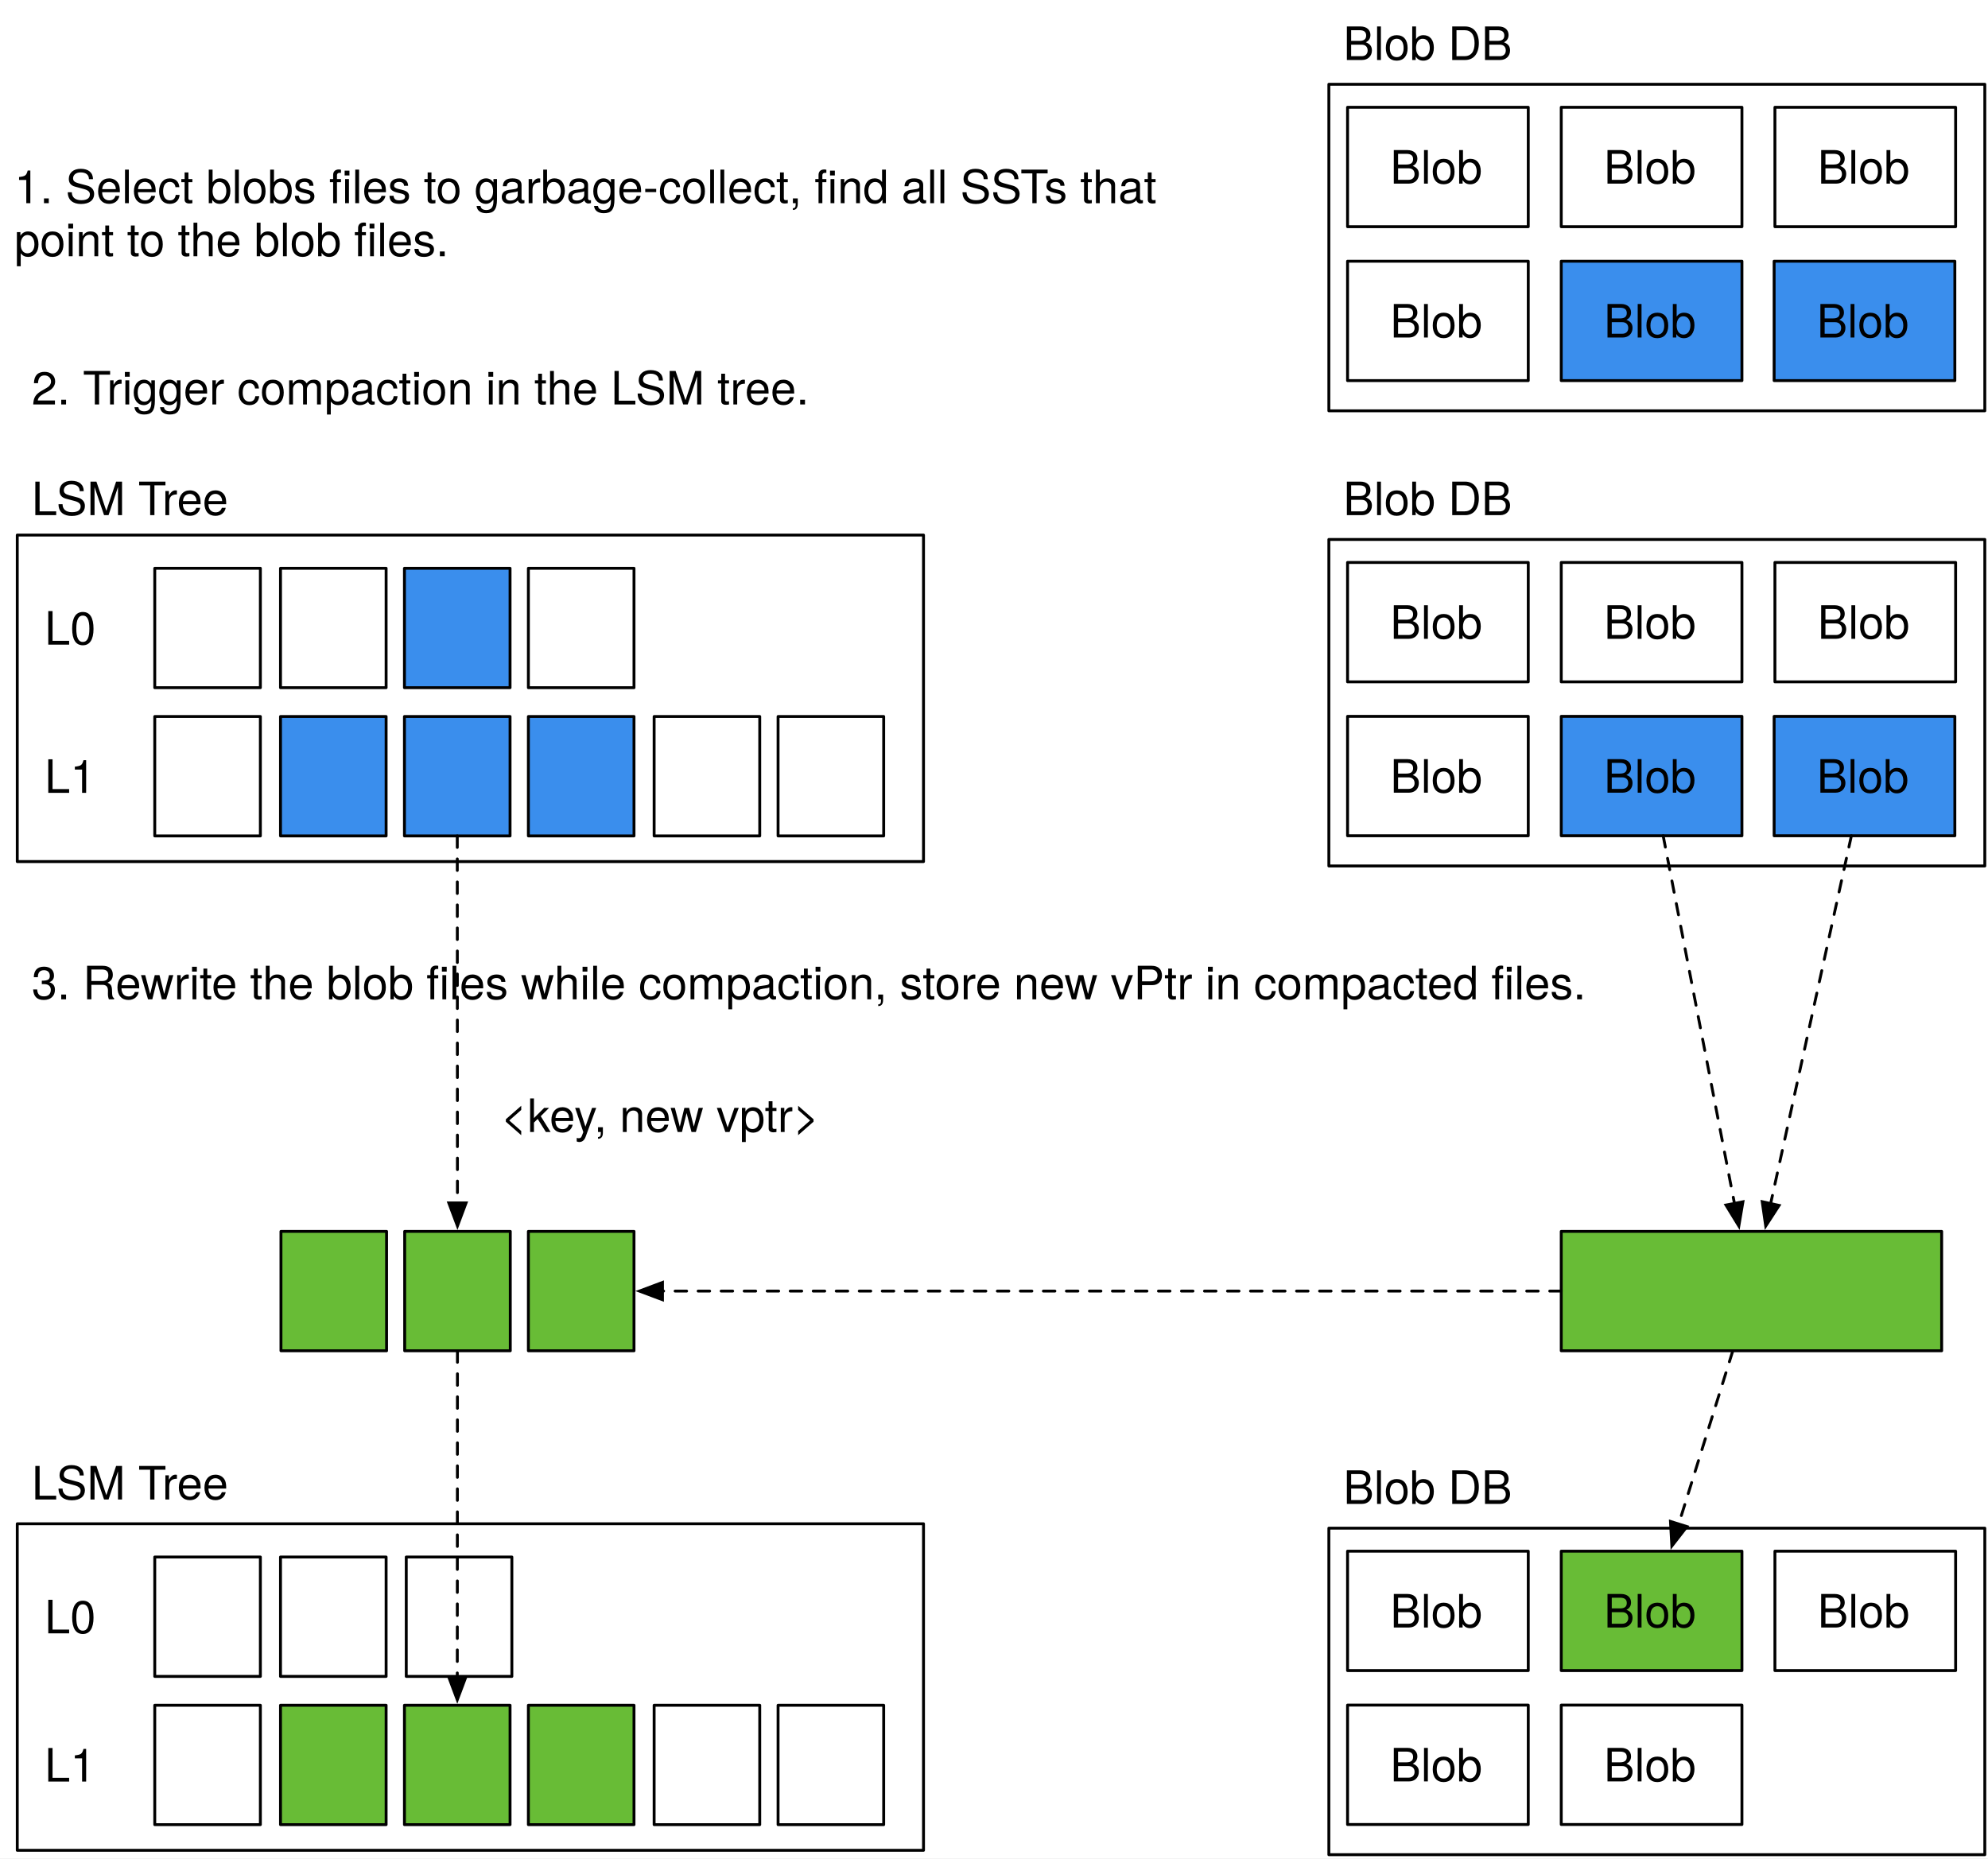
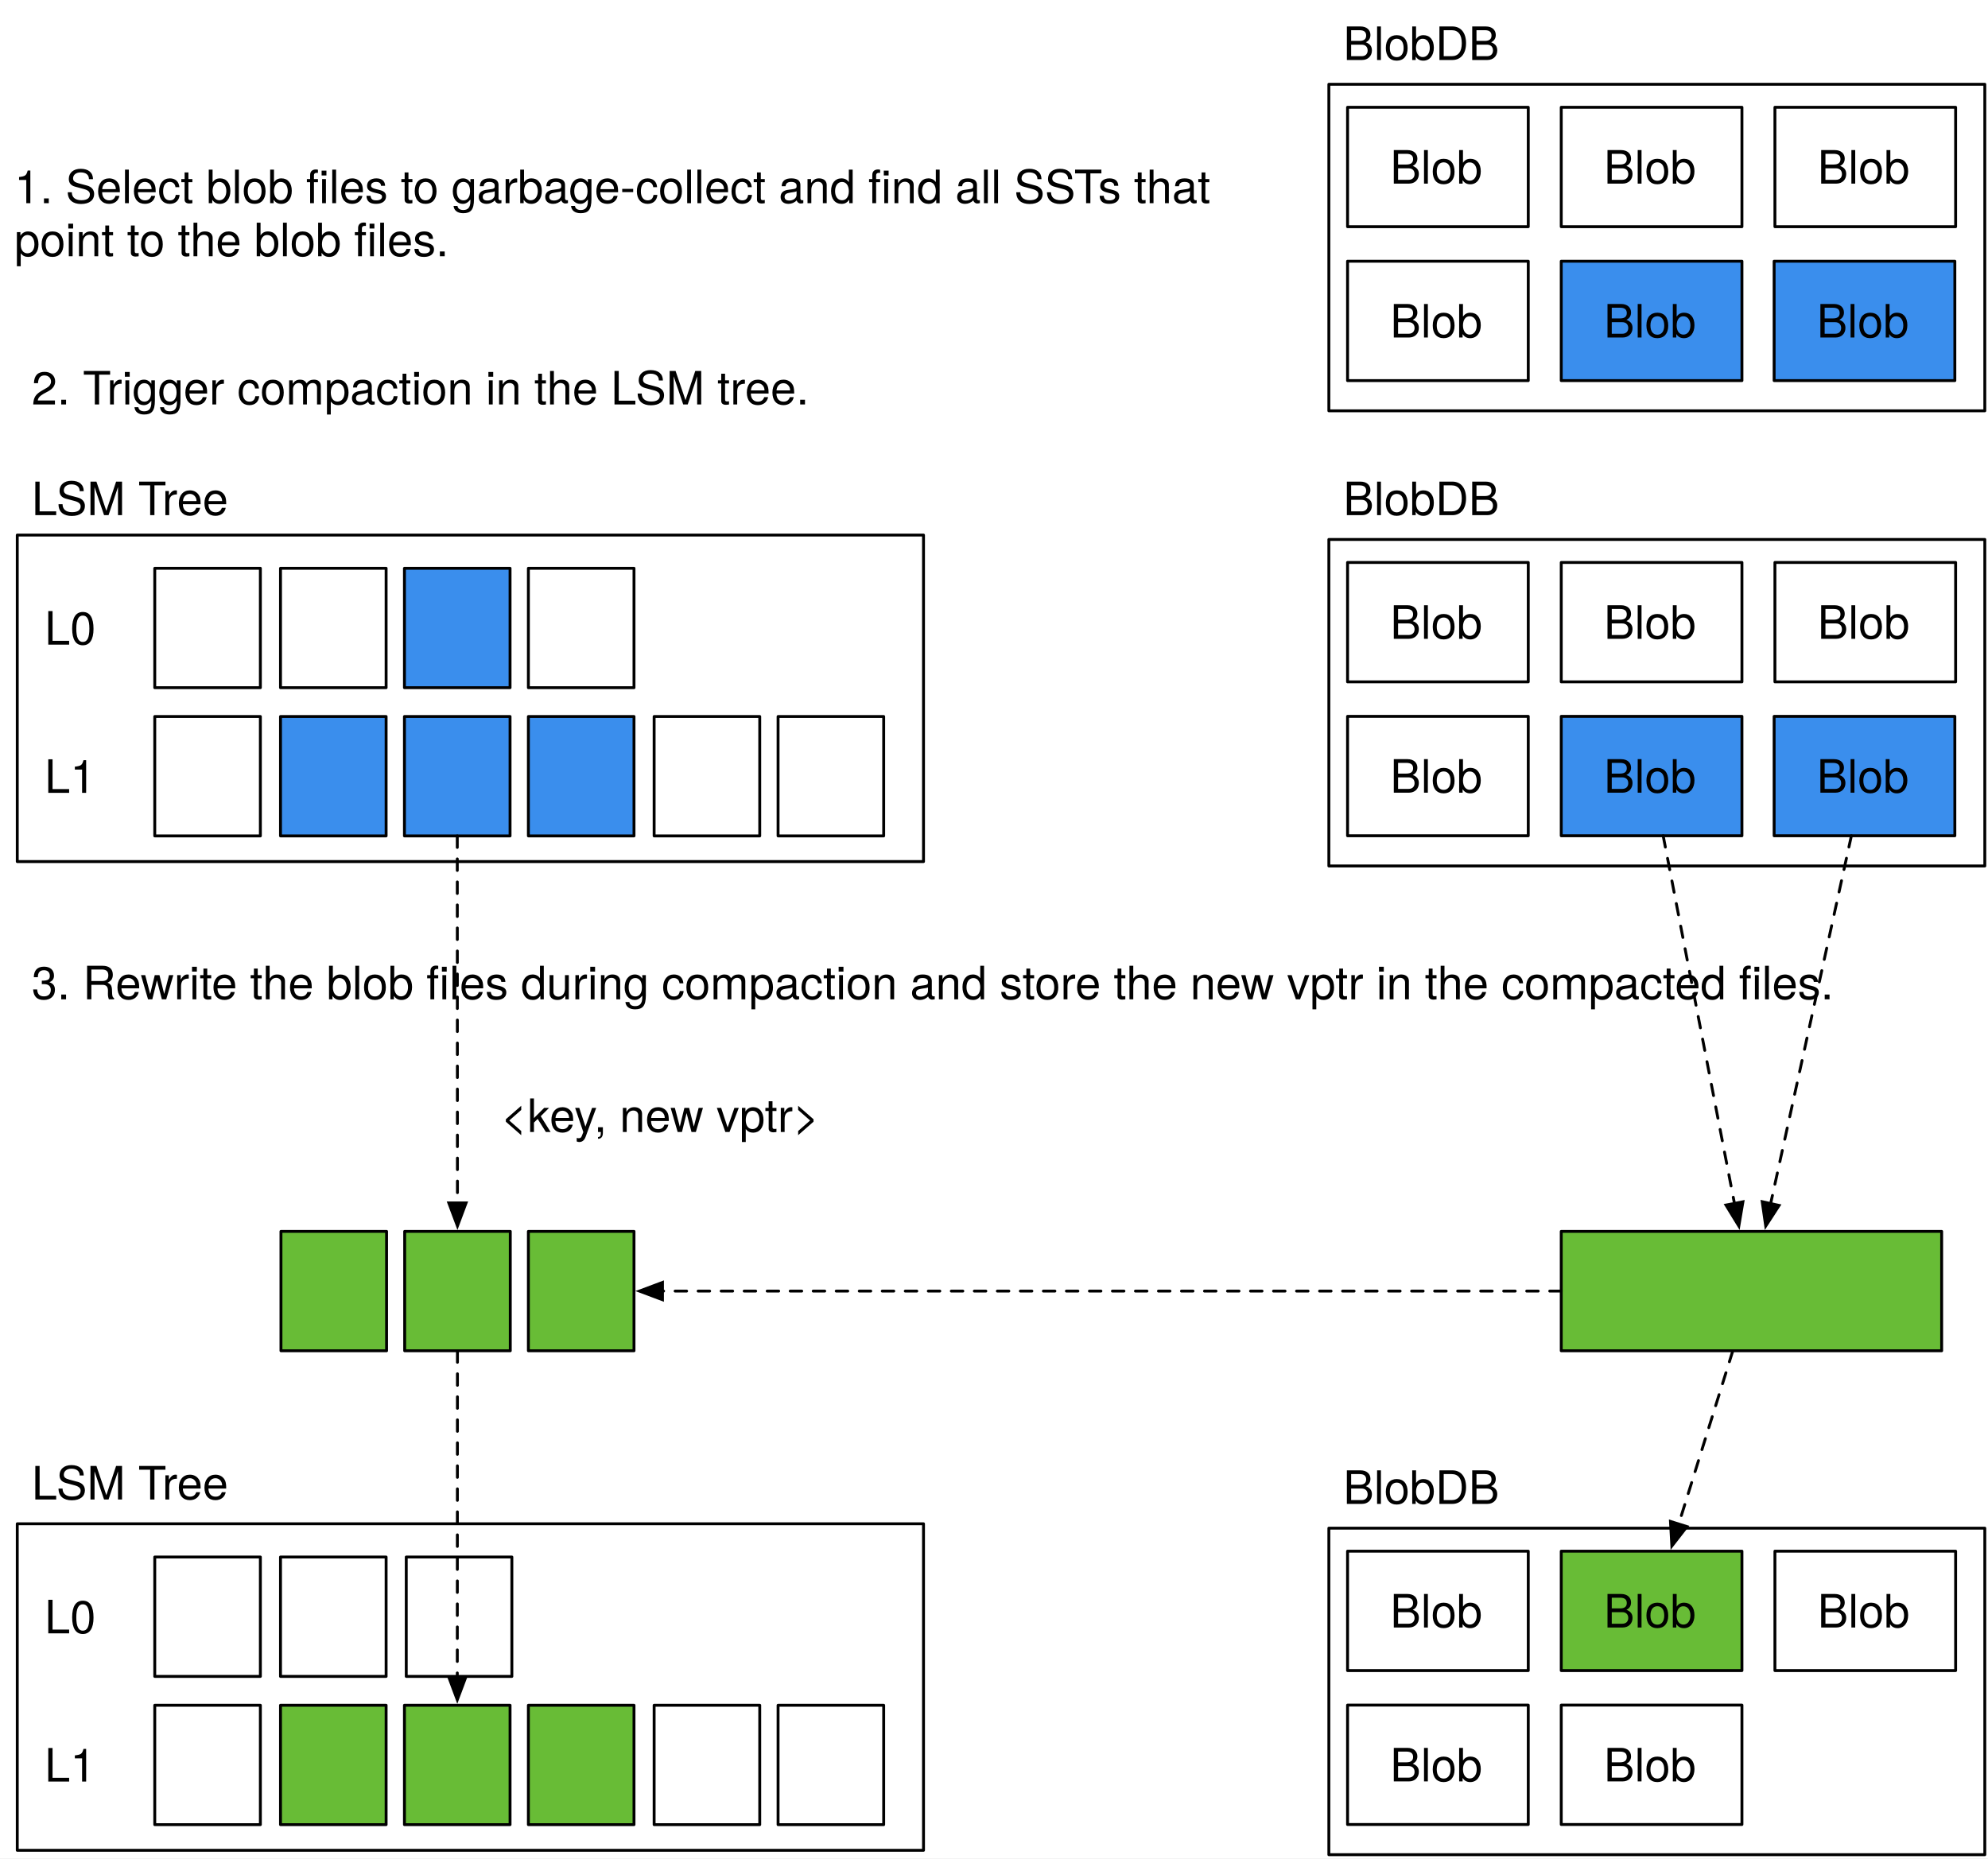
<svg xmlns="http://www.w3.org/2000/svg" version="1.1" viewBox="-121 365 691 646" width="691" height="646">
  <defs>
    <marker orient="auto" overflow="visible" markerUnits="strokeWidth" id="FilledArrow_Marker" stroke-linejoin="miter" stroke-miterlimit="10" viewBox="-1 -4 10 8" markerWidth="10" markerHeight="8" color="black">
      <g>
        <path d="M 8 0 L 0 -3 L 0 3 Z" fill="currentColor" stroke="currentColor" stroke-width="1" />
      </g>
    </marker>
  </defs>
  <g id="compaction-blobdb" stroke="none" fill-opacity="1" fill="none" stroke-opacity="1" stroke-dasharray="none">
    <rect fill="white" x="-121" y="365" width="691" height="646" />
    <g id="compaction-blobdb_Layer_1">
      <g id="Graphic_208">
        <rect x="-115" y="551" width="315" height="113.5" fill="white" />
        <rect x="-115" y="551" width="315" height="113.5" stroke="black" stroke-linecap="round" stroke-linejoin="round" stroke-width="1" />
      </g>
      <g id="Graphic_139">
        <rect x="340.891" y="552.526" width="228" height="113.5" fill="white" />
        <rect x="340.891" y="552.526" width="228" height="113.5" stroke="black" stroke-linecap="round" stroke-linejoin="round" stroke-width="1" />
      </g>
      <g id="Graphic_134">
        <rect x="347.391" y="560.526" width="62.81" height="41.5" fill="white" />
        <rect x="347.391" y="560.526" width="62.81" height="41.5" stroke="black" stroke-linecap="round" stroke-linejoin="round" stroke-width="1" />
        <text transform="translate(352.3906 572.052)" fill="black">
          <tspan font-family="Helvetica Neue" font-size="16" fill="black" x="9.813" y="15">Blob</tspan>
        </text>
      </g>
      <g id="Graphic_133">
        <rect x="421.664" y="560.526" width="62.81" height="41.5" fill="white" />
        <rect x="421.664" y="560.526" width="62.81" height="41.5" stroke="black" stroke-linecap="round" stroke-linejoin="round" stroke-width="1" />
        <text transform="translate(426.6637 572.052)" fill="black">
          <tspan font-family="Helvetica Neue" font-size="16" fill="black" x="9.813" y="15">Blob</tspan>
        </text>
      </g>
      <g id="Graphic_132">
        <rect x="495.937" y="560.526" width="62.81" height="41.5" fill="white" />
        <rect x="495.937" y="560.526" width="62.81" height="41.5" stroke="black" stroke-linecap="round" stroke-linejoin="round" stroke-width="1" />
        <text transform="translate(500.9369 572.052)" fill="black">
          <tspan font-family="Helvetica Neue" font-size="16" fill="black" x="9.813" y="15">Blob</tspan>
        </text>
      </g>
      <g id="Graphic_142">
        <text transform="translate(345.8906 529.078)" fill="black">
-           <tspan font-family="Helvetica Neue" font-size="16" fill="black" x="0" y="15">Blob DB</tspan>
+           <tspan font-family="Helvetica Neue" font-size="16" fill="black" x="0" y="15">BlobDB</tspan>
        </text>
      </g>
      <g id="Graphic_203">
        <text transform="translate(-105.5 574.078)" fill="black">
          <tspan font-family="Helvetica Neue" font-size="16" fill="black" x="6394885e-19" y="15">L0</tspan>
        </text>
      </g>
      <g id="Graphic_202">
        <text transform="translate(-105.5 625.604)" fill="black">
          <tspan font-family="Helvetica Neue" font-size="16" fill="black" x="6394885e-19" y="15">L1</tspan>
        </text>
      </g>
      <g id="Graphic_196">
        <rect x="-23.5" y="562.552" width="36.708" height="41.5" fill="white" />
        <rect x="-23.5" y="562.552" width="36.708" height="41.5" stroke="black" stroke-linecap="round" stroke-linejoin="round" stroke-width="1" />
      </g>
      <g id="Graphic_195">
        <rect x="19.58" y="562.552" width="36.708" height="41.5" fill="#3a8eed" />
        <rect x="19.58" y="562.552" width="36.708" height="41.5" stroke="black" stroke-linecap="round" stroke-linejoin="round" stroke-width="1" />
      </g>
      <g id="Graphic_194">
        <rect x="62.659" y="562.552" width="36.708" height="41.5" fill="white" />
        <rect x="62.659" y="562.552" width="36.708" height="41.5" stroke="black" stroke-linecap="round" stroke-linejoin="round" stroke-width="1" />
      </g>
      <g id="Graphic_191">
        <rect x="-67.208" y="614.078" width="36.708" height="41.5" fill="white" />
        <rect x="-67.208" y="614.078" width="36.708" height="41.5" stroke="black" stroke-linecap="round" stroke-linejoin="round" stroke-width="1" />
      </g>
      <g id="Graphic_190">
        <rect x="-23.5" y="614.078" width="36.708" height="41.5" fill="#3a8eed" />
        <rect x="-23.5" y="614.078" width="36.708" height="41.5" stroke="black" stroke-linecap="round" stroke-linejoin="round" stroke-width="1" />
      </g>
      <g id="Graphic_189">
        <rect x="19.58" y="614.078" width="36.708" height="41.5" fill="#3a8eed" />
        <rect x="19.58" y="614.078" width="36.708" height="41.5" stroke="black" stroke-linecap="round" stroke-linejoin="round" stroke-width="1" />
      </g>
      <g id="Graphic_188">
        <rect x="62.659" y="614.078" width="36.708" height="41.5" fill="#3a8eed" />
        <rect x="62.659" y="614.078" width="36.708" height="41.5" stroke="black" stroke-linecap="round" stroke-linejoin="round" stroke-width="1" />
      </g>
      <g id="Graphic_187">
        <rect x="106.367" y="614.078" width="36.708" height="41.5" fill="white" />
        <rect x="106.367" y="614.078" width="36.708" height="41.5" stroke="black" stroke-linecap="round" stroke-linejoin="round" stroke-width="1" />
      </g>
      <g id="Graphic_186">
        <rect x="149.447" y="614.078" width="36.708" height="41.5" fill="white" />
        <rect x="149.447" y="614.078" width="36.708" height="41.5" stroke="black" stroke-linecap="round" stroke-linejoin="round" stroke-width="1" />
      </g>
      <g id="Graphic_207">
        <rect x="-67.208" y="562.552" width="36.708" height="41.5" fill="white" />
        <rect x="-67.208" y="562.552" width="36.708" height="41.5" stroke="black" stroke-linecap="round" stroke-linejoin="round" stroke-width="1" />
      </g>
      <g id="Graphic_209">
        <text transform="translate(-110 529.078)" fill="black">
          <tspan font-family="Helvetica Neue" font-size="16" fill="black" x="0" y="15">LSM Tree</tspan>
        </text>
      </g>
      <g id="Graphic_210">
        <rect x="347.391" y="614.026" width="62.81" height="41.5" fill="white" />
        <rect x="347.391" y="614.026" width="62.81" height="41.5" stroke="black" stroke-linecap="round" stroke-linejoin="round" stroke-width="1" />
        <text transform="translate(352.3906 625.552)" fill="black">
          <tspan font-family="Helvetica Neue" font-size="16" fill="black" x="9.813" y="15">Blob</tspan>
        </text>
      </g>
      <g id="Graphic_211">
        <rect x="421.664" y="614.026" width="62.81" height="41.5" fill="#3a8eed" />
        <rect x="421.664" y="614.026" width="62.81" height="41.5" stroke="black" stroke-linecap="round" stroke-linejoin="round" stroke-width="1" />
        <text transform="translate(426.6637 625.552)" fill="black">
          <tspan font-family="Helvetica Neue" font-size="16" fill="black" x="9.813" y="15">Blob</tspan>
        </text>
      </g>
      <g id="Graphic_212">
        <rect x="495.664" y="614.026" width="62.81" height="41.5" fill="#3a8eed" />
        <rect x="495.664" y="614.026" width="62.81" height="41.5" stroke="black" stroke-linecap="round" stroke-linejoin="round" stroke-width="1" />
        <text transform="translate(500.6637 625.552)" fill="black">
          <tspan font-family="Helvetica Neue" font-size="16" fill="black" x="9.813" y="15">Blob</tspan>
        </text>
      </g>
      <g id="Graphic_215">
        <text transform="translate(-116 420.63)" fill="black">
-           <tspan font-family="Helvetica Neue" font-size="16" fill="black" x="0" y="15">1. Select blobs files to garbage-collect, find all SSTs that </tspan>
+           <tspan font-family="Helvetica Neue" font-size="16" fill="black" x="0" y="15">1. Select blob files to garbage-collect and find all SSTs that </tspan>
          <tspan font-family="Helvetica Neue" font-size="16" fill="black" x="0" y="33.448">point to the blob files.</tspan>
        </text>
      </g>
      <g id="Graphic_217">
        <rect x="-23.341" y="793.052" width="36.708" height="41.5" fill="#68bc36" />
        <rect x="-23.341" y="793.052" width="36.708" height="41.5" stroke="black" stroke-linecap="round" stroke-linejoin="round" stroke-width="1" />
      </g>
      <g id="Graphic_218">
        <rect x="19.659" y="793.052" width="36.708" height="41.5" fill="#68bc36" />
        <rect x="19.659" y="793.052" width="36.708" height="41.5" stroke="black" stroke-linecap="round" stroke-linejoin="round" stroke-width="1" />
      </g>
      <g id="Graphic_219">
        <rect x="62.659" y="793.052" width="36.708" height="41.5" fill="#68bc36" />
        <rect x="62.659" y="793.052" width="36.708" height="41.5" stroke="black" stroke-linecap="round" stroke-linejoin="round" stroke-width="1" />
      </g>
      <g id="Graphic_220">
        <rect x="421.664" y="793.052" width="132.227" height="41.5" fill="#68bc36" />
        <rect x="421.664" y="793.052" width="132.227" height="41.5" stroke="black" stroke-linecap="round" stroke-linejoin="round" stroke-width="1" />
      </g>
      <g id="Line_224">
        <line x1="37.943" y1="655.578" x2="38" y2="783.152" marker-end="url(#FilledArrow_Marker)" stroke="black" stroke-linecap="round" stroke-linejoin="round" stroke-dasharray="4.0,4.0" stroke-width="1" />
      </g>
      <g id="Graphic_225">
        <text transform="translate(53 743.5)" fill="black">
          <tspan font-family="Helvetica Neue" font-size="16" fill="black" x="0" y="15">&lt;key, new vptr&gt;</tspan>
        </text>
      </g>
      <g id="Line_226">
        <line x1="457.092" y1="655.526" x2="481.87" y2="783.333" marker-end="url(#FilledArrow_Marker)" stroke="black" stroke-linecap="round" stroke-linejoin="round" stroke-dasharray="4.0,4.0" stroke-width="1" />
      </g>
      <g id="Graphic_227">
        <text transform="translate(-110 697.375)" fill="black">
-           <tspan font-family="Helvetica Neue" font-size="16" fill="black" x="0" y="15">3. Rewrite the blob files while compaction, store new vPtr in compacted files.</tspan>
+           <tspan font-family="Helvetica Neue" font-size="16" fill="black" x="0" y="15">3. Rewrite the blob files during compaction and store the new vptr in the compacted files.</tspan>
        </text>
      </g>
      <g id="Line_228">
        <line x1="522.515" y1="655.526" x2="494.454" y2="783.382" marker-end="url(#FilledArrow_Marker)" stroke="black" stroke-linecap="round" stroke-linejoin="round" stroke-dasharray="4.0,4.0" stroke-width="1" />
      </g>
      <g id="Line_229">
        <line x1="421.664" y1="813.802" x2="109.267" y2="813.802" marker-end="url(#FilledArrow_Marker)" stroke="black" stroke-linecap="round" stroke-linejoin="round" stroke-dasharray="4.0,4.0" stroke-width="1" />
      </g>
      <g id="Graphic_254">
        <rect x="-115" y="894.698" width="315" height="113.5" fill="white" />
        <rect x="-115" y="894.698" width="315" height="113.5" stroke="black" stroke-linecap="round" stroke-linejoin="round" stroke-width="1" />
      </g>
      <g id="Graphic_253">
        <rect x="340.891" y="896.224" width="228" height="113.5" fill="white" />
        <rect x="340.891" y="896.224" width="228" height="113.5" stroke="black" stroke-linecap="round" stroke-linejoin="round" stroke-width="1" />
      </g>
      <g id="Graphic_252">
        <rect x="347.391" y="904.224" width="62.81" height="41.5" fill="white" />
        <rect x="347.391" y="904.224" width="62.81" height="41.5" stroke="black" stroke-linecap="round" stroke-linejoin="round" stroke-width="1" />
        <text transform="translate(352.3906 915.75)" fill="black">
          <tspan font-family="Helvetica Neue" font-size="16" fill="black" x="9.813" y="15">Blob</tspan>
        </text>
      </g>
      <g id="Graphic_251">
        <rect x="421.664" y="957.724" width="62.81" height="41.5" fill="white" />
        <rect x="421.664" y="957.724" width="62.81" height="41.5" stroke="black" stroke-linecap="round" stroke-linejoin="round" stroke-width="1" />
        <text transform="translate(426.6637 969.25)" fill="black">
          <tspan font-family="Helvetica Neue" font-size="16" fill="black" x="9.813" y="15">Blob</tspan>
        </text>
      </g>
      <g id="Graphic_250">
        <rect x="495.937" y="904.224" width="62.81" height="41.5" fill="white" />
        <rect x="495.937" y="904.224" width="62.81" height="41.5" stroke="black" stroke-linecap="round" stroke-linejoin="round" stroke-width="1" />
        <text transform="translate(500.9369 915.75)" fill="black">
          <tspan font-family="Helvetica Neue" font-size="16" fill="black" x="9.813" y="15">Blob</tspan>
        </text>
      </g>
      <g id="Graphic_249">
        <text transform="translate(345.8906 872.776)" fill="black">
-           <tspan font-family="Helvetica Neue" font-size="16" fill="black" x="0" y="15">Blob DB</tspan>
+           <tspan font-family="Helvetica Neue" font-size="16" fill="black" x="0" y="15">BlobDB</tspan>
        </text>
      </g>
      <g id="Graphic_248">
        <text transform="translate(-105.5 917.776)" fill="black">
          <tspan font-family="Helvetica Neue" font-size="16" fill="black" x="6394885e-19" y="15">L0</tspan>
        </text>
      </g>
      <g id="Graphic_247">
        <text transform="translate(-105.5 969.302)" fill="black">
          <tspan font-family="Helvetica Neue" font-size="16" fill="black" x="6394885e-19" y="15">L1</tspan>
        </text>
      </g>
      <g id="Graphic_246">
        <rect x="-23.5" y="906.25" width="36.708" height="41.5" fill="white" />
        <rect x="-23.5" y="906.25" width="36.708" height="41.5" stroke="black" stroke-linecap="round" stroke-linejoin="round" stroke-width="1" />
      </g>
      <g id="Graphic_244">
        <rect x="20.208" y="906.25" width="36.708" height="41.5" fill="white" />
        <rect x="20.208" y="906.25" width="36.708" height="41.5" stroke="black" stroke-linecap="round" stroke-linejoin="round" stroke-width="1" />
      </g>
      <g id="Graphic_243">
        <rect x="-67.208" y="957.776" width="36.708" height="41.5" fill="white" />
        <rect x="-67.208" y="957.776" width="36.708" height="41.5" stroke="black" stroke-linecap="round" stroke-linejoin="round" stroke-width="1" />
      </g>
      <g id="Graphic_242">
        <rect x="-23.5" y="957.776" width="36.708" height="41.5" fill="#68bc36" />
        <rect x="-23.5" y="957.776" width="36.708" height="41.5" stroke="black" stroke-linecap="round" stroke-linejoin="round" stroke-width="1" />
      </g>
      <g id="Graphic_241">
        <rect x="19.58" y="957.776" width="36.708" height="41.5" fill="#68bc36" />
        <rect x="19.58" y="957.776" width="36.708" height="41.5" stroke="black" stroke-linecap="round" stroke-linejoin="round" stroke-width="1" />
      </g>
      <g id="Graphic_240">
        <rect x="62.659" y="957.776" width="36.708" height="41.5" fill="#68bc36" />
        <rect x="62.659" y="957.776" width="36.708" height="41.5" stroke="black" stroke-linecap="round" stroke-linejoin="round" stroke-width="1" />
      </g>
      <g id="Graphic_239">
        <rect x="106.367" y="957.776" width="36.708" height="41.5" fill="white" />
        <rect x="106.367" y="957.776" width="36.708" height="41.5" stroke="black" stroke-linecap="round" stroke-linejoin="round" stroke-width="1" />
      </g>
      <g id="Graphic_238">
        <rect x="149.447" y="957.776" width="36.708" height="41.5" fill="white" />
        <rect x="149.447" y="957.776" width="36.708" height="41.5" stroke="black" stroke-linecap="round" stroke-linejoin="round" stroke-width="1" />
      </g>
      <g id="Graphic_237">
        <rect x="-67.208" y="906.25" width="36.708" height="41.5" fill="white" />
        <rect x="-67.208" y="906.25" width="36.708" height="41.5" stroke="black" stroke-linecap="round" stroke-linejoin="round" stroke-width="1" />
      </g>
      <g id="Graphic_236">
        <text transform="translate(-110 871.25)" fill="black">
          <tspan font-family="Helvetica Neue" font-size="16" fill="black" x="0" y="15">LSM Tree</tspan>
        </text>
      </g>
      <g id="Graphic_235">
        <rect x="347.391" y="957.724" width="62.81" height="41.5" fill="white" />
        <rect x="347.391" y="957.724" width="62.81" height="41.5" stroke="black" stroke-linecap="round" stroke-linejoin="round" stroke-width="1" />
        <text transform="translate(352.3906 969.25)" fill="black">
          <tspan font-family="Helvetica Neue" font-size="16" fill="black" x="9.813" y="15">Blob</tspan>
        </text>
      </g>
      <g id="Graphic_234">
        <rect x="421.664" y="904.224" width="62.81" height="41.5" fill="#68bc36" />
        <rect x="421.664" y="904.224" width="62.81" height="41.5" stroke="black" stroke-linecap="round" stroke-linejoin="round" stroke-width="1" />
        <text transform="translate(426.6637 915.75)" fill="black">
          <tspan font-family="Helvetica Neue" font-size="16" fill="black" x="9.813" y="15">Blob</tspan>
        </text>
      </g>
      <g id="Line_255">
        <line x1="38.003" y1="834.552" x2="37.949" y2="947.876" marker-end="url(#FilledArrow_Marker)" stroke="black" stroke-linecap="round" stroke-linejoin="round" stroke-dasharray="4.0,4.0" stroke-width="1" />
      </g>
      <g id="Line_256">
        <line x1="481.299" y1="834.552" x2="462.497" y2="894.774" marker-end="url(#FilledArrow_Marker)" stroke="black" stroke-linecap="round" stroke-linejoin="round" stroke-dasharray="4.0,4.0" stroke-width="1" />
      </g>
      <g id="Graphic_280">
        <rect x="340.891" y="394.302" width="228" height="113.5" fill="white" />
        <rect x="340.891" y="394.302" width="228" height="113.5" stroke="black" stroke-linecap="round" stroke-linejoin="round" stroke-width="1" />
      </g>
      <g id="Graphic_279">
        <rect x="347.391" y="402.302" width="62.81" height="41.5" fill="white" />
        <rect x="347.391" y="402.302" width="62.81" height="41.5" stroke="black" stroke-linecap="round" stroke-linejoin="round" stroke-width="1" />
        <text transform="translate(352.3906 413.828)" fill="black">
          <tspan font-family="Helvetica Neue" font-size="16" fill="black" x="9.813" y="15">Blob</tspan>
        </text>
      </g>
      <g id="Graphic_278">
        <rect x="421.664" y="402.302" width="62.81" height="41.5" fill="white" />
        <rect x="421.664" y="402.302" width="62.81" height="41.5" stroke="black" stroke-linecap="round" stroke-linejoin="round" stroke-width="1" />
        <text transform="translate(426.6637 413.828)" fill="black">
          <tspan font-family="Helvetica Neue" font-size="16" fill="black" x="9.813" y="15">Blob</tspan>
        </text>
      </g>
      <g id="Graphic_277">
        <rect x="495.937" y="402.302" width="62.81" height="41.5" fill="white" />
        <rect x="495.937" y="402.302" width="62.81" height="41.5" stroke="black" stroke-linecap="round" stroke-linejoin="round" stroke-width="1" />
        <text transform="translate(500.9369 413.828)" fill="black">
          <tspan font-family="Helvetica Neue" font-size="16" fill="black" x="9.813" y="15">Blob</tspan>
        </text>
      </g>
      <g id="Graphic_276">
        <text transform="translate(345.8906 370.854)" fill="black">
-           <tspan font-family="Helvetica Neue" font-size="16" fill="black" x="0" y="15">Blob DB</tspan>
+           <tspan font-family="Helvetica Neue" font-size="16" fill="black" x="0" y="15">BlobDB</tspan>
        </text>
      </g>
      <g id="Graphic_262">
        <rect x="347.391" y="455.802" width="62.81" height="41.5" fill="white" />
        <rect x="347.391" y="455.802" width="62.81" height="41.5" stroke="black" stroke-linecap="round" stroke-linejoin="round" stroke-width="1" />
        <text transform="translate(352.3906 467.328)" fill="black">
          <tspan font-family="Helvetica Neue" font-size="16" fill="black" x="9.813" y="15">Blob</tspan>
        </text>
      </g>
      <g id="Graphic_261">
        <rect x="421.664" y="455.802" width="62.81" height="41.5" fill="#3a8eed" />
        <rect x="421.664" y="455.802" width="62.81" height="41.5" stroke="black" stroke-linecap="round" stroke-linejoin="round" stroke-width="1" />
        <text transform="translate(426.6637 467.328)" fill="black">
          <tspan font-family="Helvetica Neue" font-size="16" fill="black" x="9.813" y="15">Blob</tspan>
        </text>
      </g>
      <g id="Graphic_260">
        <rect x="495.664" y="455.802" width="62.81" height="41.5" fill="#3a8eed" />
        <rect x="495.664" y="455.802" width="62.81" height="41.5" stroke="black" stroke-linecap="round" stroke-linejoin="round" stroke-width="1" />
        <text transform="translate(500.6637 467.328)" fill="black">
          <tspan font-family="Helvetica Neue" font-size="16" fill="black" x="9.813" y="15">Blob</tspan>
        </text>
      </g>
      <g id="Graphic_282">
        <text transform="translate(-110 490.604)" fill="black">
          <tspan font-family="Helvetica Neue" font-size="16" fill="black" x="0" y="15">2. Trigger compaction in the LSM tree.</tspan>
        </text>
      </g>
    </g>
  </g>
</svg>
